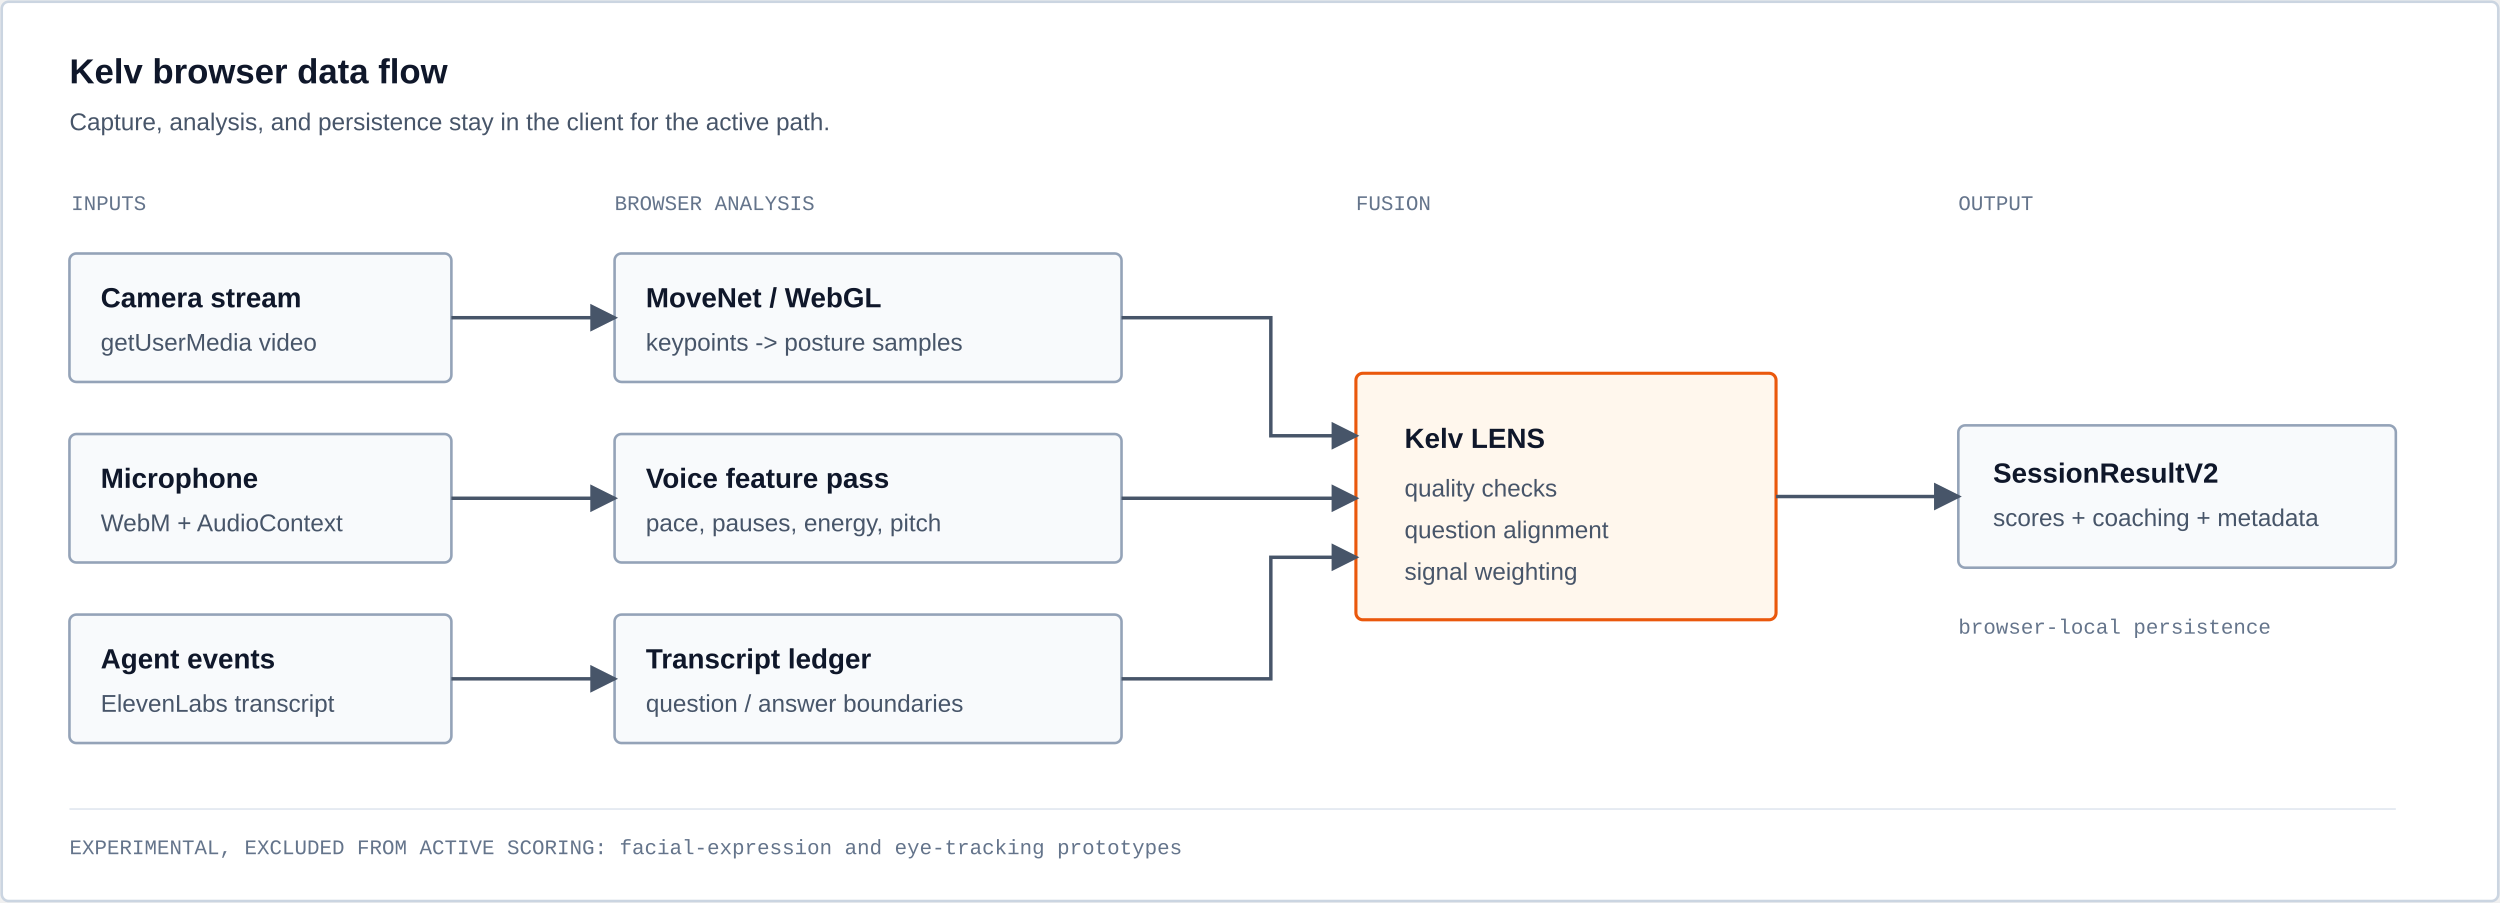
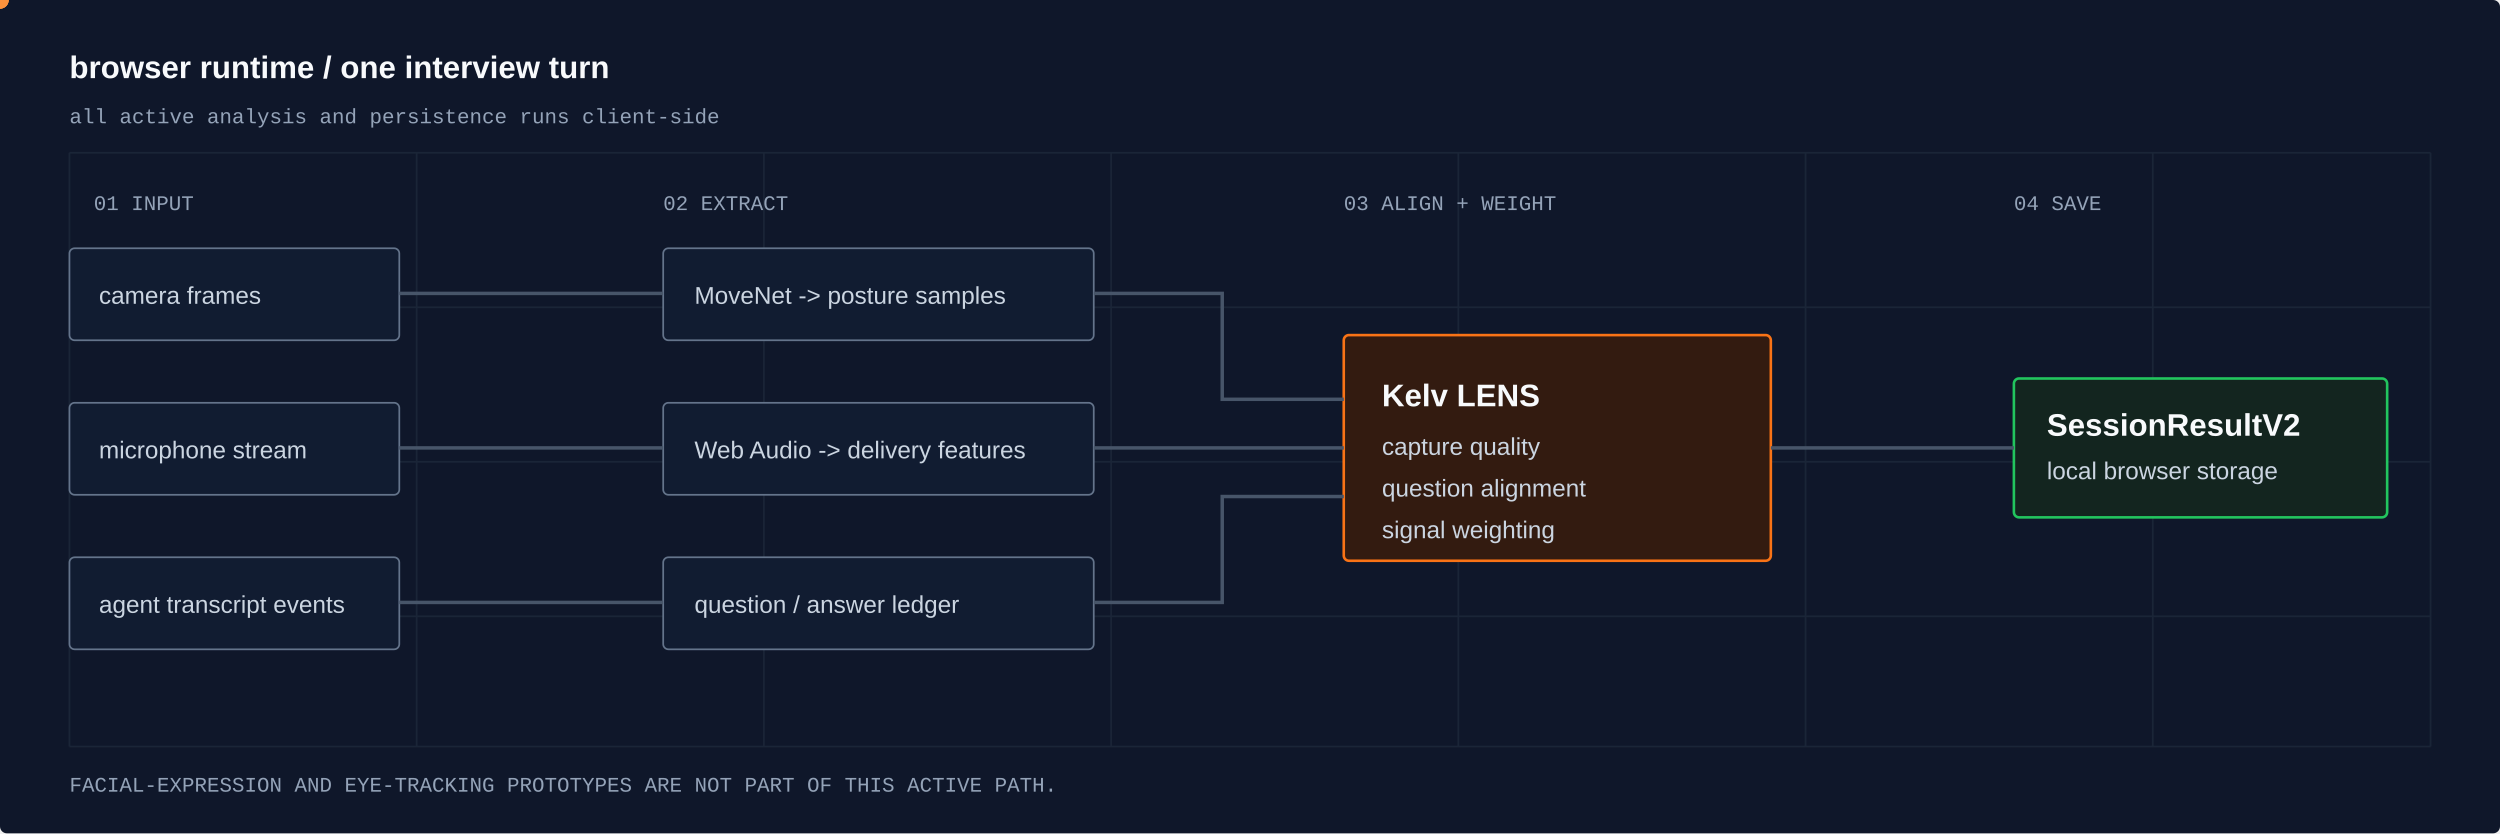
- <svg xmlns="http://www.w3.org/2000/svg" width="1440" height="520" viewBox="0 0 1440 520" role="img" aria-labelledby="title desc">
+ <svg xmlns="http://www.w3.org/2000/svg" width="1440" height="480" viewBox="0 0 1440 480" role="img" aria-labelledby="title desc">
  <defs>
-     <marker id="arrow" markerWidth="8" markerHeight="8" refX="7" refY="4" orient="auto">
-       <path d="M0 0L8 4L0 8Z" fill="#475569" />
-     </marker>
-     <style>
-       .frame{fill:#fff;stroke:#cbd5e1;stroke-width:1.5}.box{fill:#f8fafc;stroke:#94a3b8;stroke-width:1.5}.core{fill:#fff7ed;stroke:#ea580c;stroke-width:1.8}.line{fill:none;stroke:#475569;stroke-width:2;marker-end:url(#arrow)}.title{font:700 20px Arial,sans-serif;fill:#0f172a}.label{font:700 16px Arial,sans-serif;fill:#0f172a}.copy{font:14px Arial,sans-serif;fill:#475569}.mono{font:12px 'Courier New',monospace;fill:#64748b}
-     </style>
+     <style>.bg{fill:#0f172a}.grid{stroke:#1e293b;stroke-width:1}.rail{stroke:#475569;stroke-width:2}.node{fill:#111c31;stroke:#64748b;stroke-width:1}.core{fill:#331b10;stroke:#f97316;stroke-width:1.5}.out{fill:#13251f;stroke:#22c55e;stroke-width:1.5}.h{font:700 18px Arial,sans-serif;fill:#f8fafc}.t{font:14px Arial,sans-serif;fill:#cbd5e1}.m{font:12px 'Courier New',monospace;fill:#94a3b8}.p{fill:#fb923c}</style>
  </defs>
-   <rect class="frame" x="1" y="1" width="1438" height="518" rx="4" />
-   <text class="title" x="40" y="48">Kelv browser data flow</text>
-   <text class="copy" x="40" y="75">Capture, analysis, and persistence stay in the client for the active path.</text>
-   <text class="mono" x="41" y="121">INPUTS</text>
-   <text class="mono" x="354" y="121">BROWSER ANALYSIS</text>
-   <text class="mono" x="781" y="121">FUSION</text>
-   <text class="mono" x="1128" y="121">OUTPUT</text>
-   <rect class="box" x="40" y="146" width="220" height="74" rx="4" />
-   <text class="label" x="58" y="177">Camera stream</text>
-   <text class="copy" x="58" y="202">getUserMedia video</text>
-   <rect class="box" x="40" y="250" width="220" height="74" rx="4" />
-   <text class="label" x="58" y="281">Microphone</text>
-   <text class="copy" x="58" y="306">WebM + AudioContext</text>
-   <rect class="box" x="40" y="354" width="220" height="74" rx="4" />
-   <text class="label" x="58" y="385">Agent events</text>
-   <text class="copy" x="58" y="410">ElevenLabs transcript</text>
-   <rect class="box" x="354" y="146" width="292" height="74" rx="4" />
-   <text class="label" x="372" y="177">MoveNet / WebGL</text>
-   <text class="copy" x="372" y="202">keypoints -&gt; posture samples</text>
-   <rect class="box" x="354" y="250" width="292" height="74" rx="4" />
-   <text class="label" x="372" y="281">Voice feature pass</text>
-   <text class="copy" x="372" y="306">pace, pauses, energy, pitch</text>
-   <rect class="box" x="354" y="354" width="292" height="74" rx="4" />
-   <text class="label" x="372" y="385">Transcript ledger</text>
-   <text class="copy" x="372" y="410">question / answer boundaries</text>
-   <rect class="core" x="781" y="215" width="242" height="142" rx="4" />
-   <text class="label" x="809" y="258">Kelv LENS</text>
-   <text class="copy" x="809" y="286">quality checks</text>
-   <text class="copy" x="809" y="310">question alignment</text>
-   <text class="copy" x="809" y="334">signal weighting</text>
-   <rect class="box" x="1128" y="245" width="252" height="82" rx="4" />
-   <text class="label" x="1148" y="278">SessionResultV2</text>
-   <text class="copy" x="1148" y="303">scores + coaching + metadata</text>
-   <path class="line" d="M260 183H354" />
-   <path class="line" d="M260 287H354" />
-   <path class="line" d="M260 391H354" />
-   <path class="line" d="M646 183H732V251H781" />
-   <path class="line" d="M646 287H781" />
-   <path class="line" d="M646 391H732V321H781" />
-   <path class="line" d="M1023 286H1128" />
-   <text class="mono" x="1128" y="365">browser-local persistence</text>
-   <line x1="40" y1="466" x2="1380" y2="466" stroke="#e2e8f0" />
-   <text class="mono" x="40" y="492">EXPERIMENTAL, EXCLUDED FROM ACTIVE SCORING: facial-expression and eye-tracking prototypes</text>
+   <rect class="bg" x="0" y="0" width="1440" height="480" rx="4" />
+   <g class="grid" opacity=".75">
+     <path d="M40 88H1400M40 177H1400M40 266H1400M40 355H1400M40 430H1400" />
+     <path d="M40 88V430M240 88V430M440 88V430M640 88V430M840 88V430M1040 88V430M1240 88V430M1400 88V430" />
+   </g>
+   <text class="h" x="40" y="45">browser runtime / one interview turn</text>
+   <text class="m" x="40" y="71">all active analysis and persistence runs client-side</text>
+   <text class="m" x="54" y="121">01 INPUT</text>
+   <text class="m" x="382" y="121">02 EXTRACT</text>
+   <text class="m" x="774" y="121">03 ALIGN + WEIGHT</text>
+   <text class="m" x="1160" y="121">04 SAVE</text>
+   <g class="node">
+     <rect x="40" y="143" width="190" height="53" rx="3" />
+     <rect x="40" y="232" width="190" height="53" rx="3" />
+     <rect x="40" y="321" width="190" height="53" rx="3" />
+   </g>
+   <text class="t" x="57" y="175">camera frames</text>
+   <text class="t" x="57" y="264">microphone stream</text>
+   <text class="t" x="57" y="353">agent transcript events</text>
+   <g class="node">
+     <rect x="382" y="143" width="248" height="53" rx="3" />
+     <rect x="382" y="232" width="248" height="53" rx="3" />
+     <rect x="382" y="321" width="248" height="53" rx="3" />
+   </g>
+   <text class="t" x="400" y="175">MoveNet -&gt; posture samples</text>
+   <text class="t" x="400" y="264">Web Audio -&gt; delivery features</text>
+   <text class="t" x="400" y="353">question / answer ledger</text>
+   <rect class="core" x="774" y="193" width="246" height="130" rx="3" />
+   <text class="h" x="796" y="234">Kelv LENS</text>
+   <text class="t" x="796" y="262">capture quality</text>
+   <text class="t" x="796" y="286">question alignment</text>
+   <text class="t" x="796" y="310">signal weighting</text>
+   <rect class="out" x="1160" y="218" width="215" height="80" rx="3" />
+   <text class="h" x="1179" y="251">SessionResultV2</text>
+   <text class="t" x="1179" y="276">local browser storage</text>
+   <g class="rail" fill="none">
+     <path d="M230 169H382" />
+     <path d="M230 258H382" />
+     <path d="M230 347H382" />
+     <path d="M630 169H704V230H774" />
+     <path d="M630 258H774" />
+     <path d="M630 347H704V286H774" />
+     <path d="M1020 258H1160" />
+   </g>
+   <circle class="p" r="5">
+     <animateMotion dur="3.8s" repeatCount="indefinite" path="M230,169H704V230H774H1020H1160" />
+   </circle>
+   <circle class="p" r="5">
+     <animateMotion dur="3.8s" begin="1.25s" repeatCount="indefinite" path="M230,258H774H1020H1160" />
+   </circle>
+   <circle class="p" r="5">
+     <animateMotion dur="3.8s" begin="2.5s" repeatCount="indefinite" path="M230,347H704V286H774H1020H1160" />
+   </circle>
+   <text class="m" x="40" y="456">FACIAL-EXPRESSION AND EYE-TRACKING PROTOTYPES ARE NOT PART OF THIS ACTIVE PATH.</text>
</svg>
